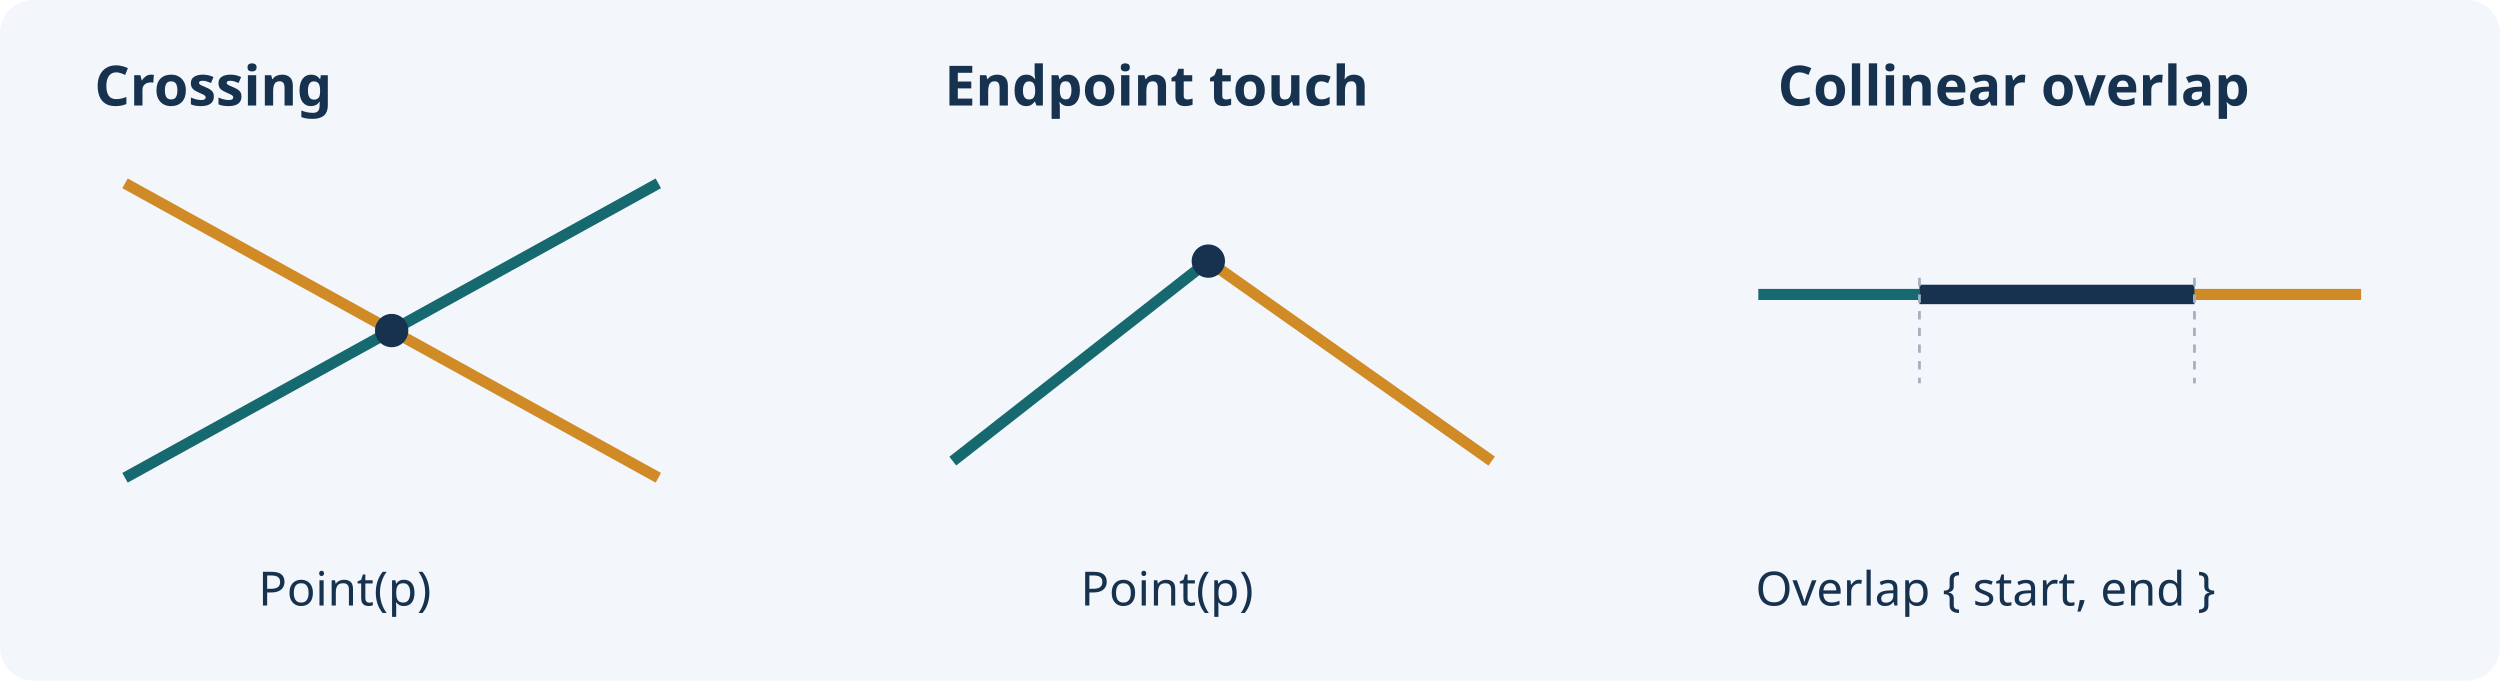
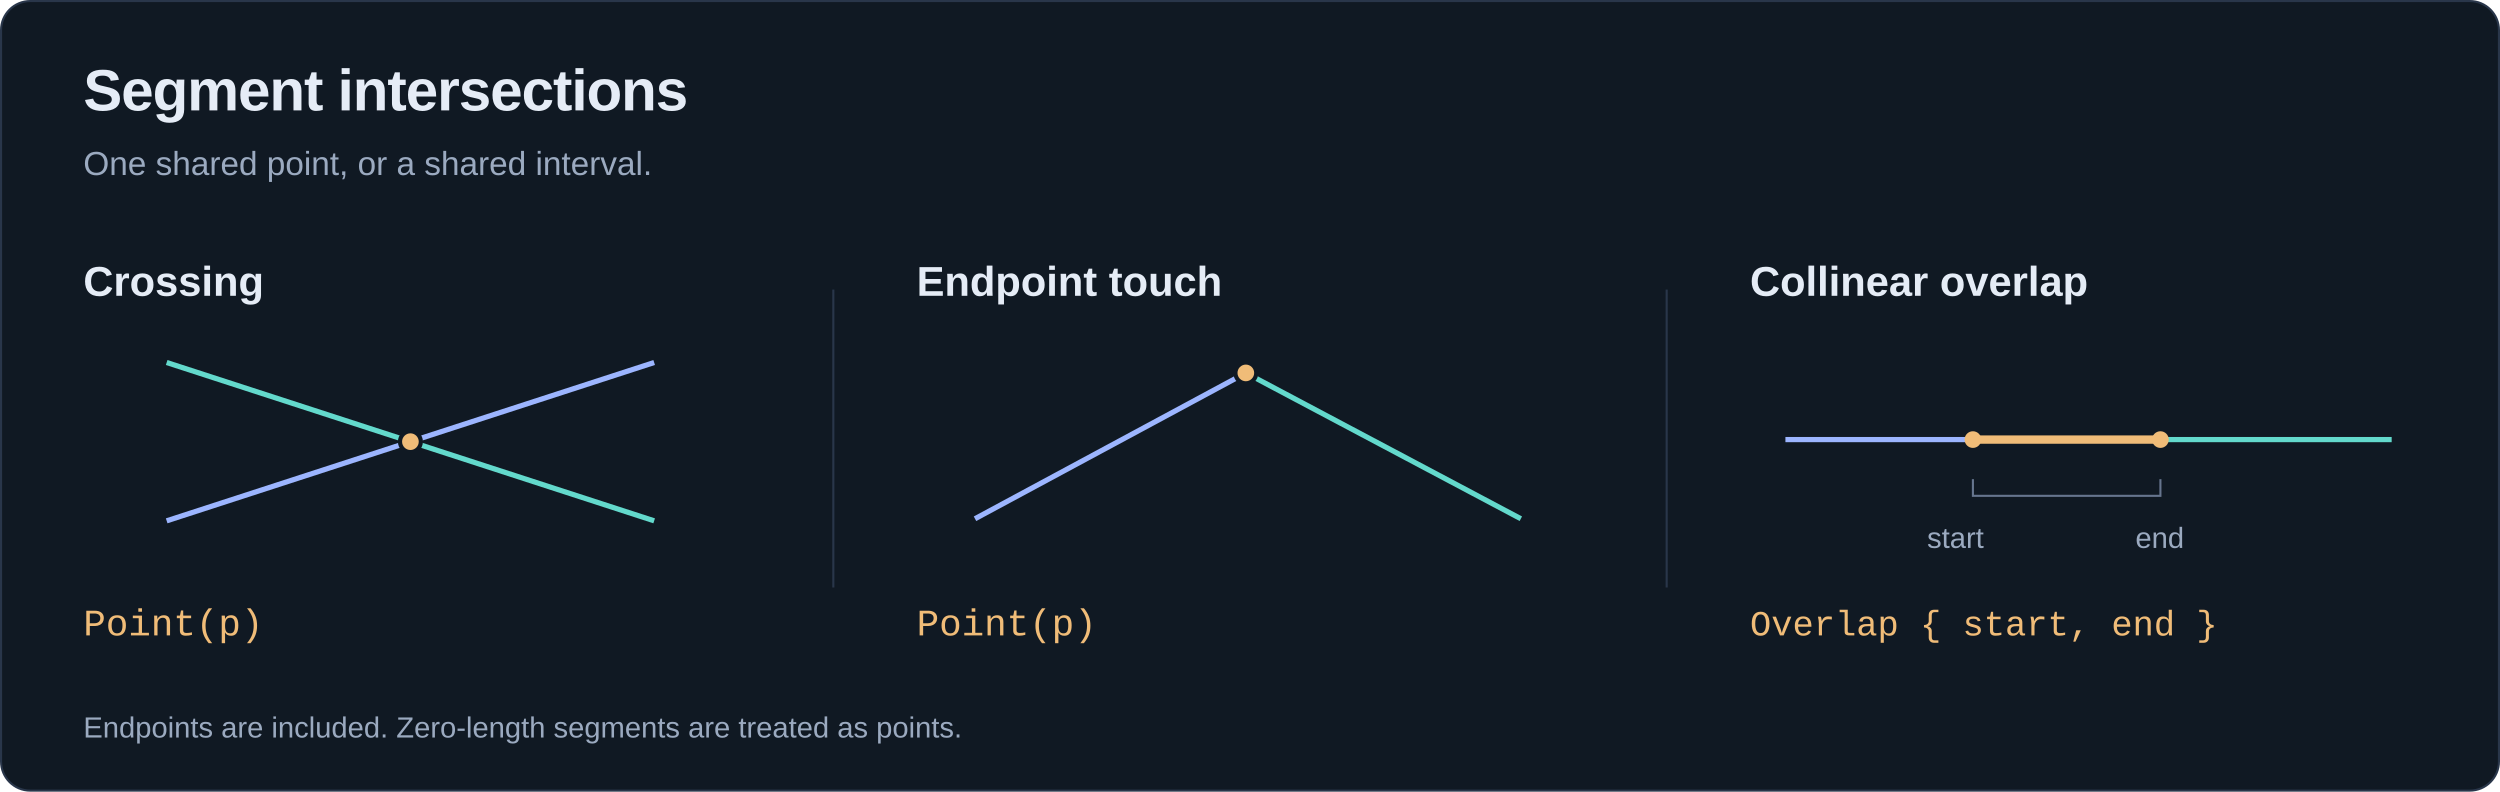
- <svg xmlns="http://www.w3.org/2000/svg" width="900" height="245" viewBox="0 0 900 245" role="img" aria-labelledby="title desc">
-   <rect width="900" height="245" rx="12" fill="#f3f6fa" />
-   <g font-family="sans-serif" fill="#16324f">
-     <g font-size="20" font-weight="bold">
-       <text x="34" y="38">Crossing</text>
-       <text x="340" y="38">Endpoint touch</text>
-       <text x="640" y="38">Collinear overlap</text>
-     </g>
-     <path d="M45 172L237 66" stroke="#16696f" stroke-width="4" />
-     <path d="M45 66L237 172" stroke="#d08b26" stroke-width="4" />
-     <circle cx="141" cy="119" r="6" fill="#16324f" />
-     <path d="M343 166L435 94" stroke="#16696f" stroke-width="4" />
-     <path d="M435 94L537 166" stroke="#d08b26" stroke-width="4" />
-     <circle cx="435" cy="94" r="6" fill="#16324f" />
-     <path d="M633 106H790" stroke="#16696f" stroke-width="4" />
-     <path d="M691 106H850" stroke="#d08b26" stroke-width="4" />
-     <path d="M691 106H790" stroke="#16324f" stroke-width="7" />
-     <path d="M691 100V138M790 100V138" stroke="#a2b1c2" stroke-dasharray="3 3" />
-     <g font-size="17">
-       <text x="93" y="218">Point(p)</text>
-       <text x="389" y="218">Point(p)</text>
-       <text x="632" y="218">Overlap { start, end }</text>
-     </g>
-   </g>
+ <svg xmlns="http://www.w3.org/2000/svg" width="1200" height="380" viewBox="0 0 1200 380" role="img" aria-labelledby="title desc">
+   <defs>
+     <marker id="arrow" markerUnits="userSpaceOnUse" markerWidth="12" markerHeight="12" refX="10" refY="6" orient="auto">
+       <path d="M1 1L11 6L1 11Z" fill="#63d9cc" />
+     </marker>
+     <marker id="axis-arrow" markerUnits="userSpaceOnUse" markerWidth="8" markerHeight="8" refX="7" refY="4" orient="auto">
+       <path d="M1 1L7 4L1 7Z" fill="#71829e" />
+     </marker>
+     <pattern id="grid" width="32" height="32" patternUnits="userSpaceOnUse">
+       <path d="M32 0H0V32" fill="none" stroke="#243247" stroke-width="0.7" />
+     </pattern>
+     <style>
+       text { font-family: Segoe UI, Arial, sans-serif; fill: #e5ecf6; }
+       .title { font-size: 28px; font-weight: 600; letter-spacing: -0.5px; }
+       .subtitle { font-size: 16px; fill: #9baac0; }
+       .section { font-size: 20px; font-weight: 600; }
+       .label { font-size: 16px; }
+       .small { font-size: 14px; fill: #9baac0; }
+       .mono { font-family: Consolas, 'Liberation Mono', monospace; font-size: 18px; }
+       .cyan { fill: #63d9cc; }
+       .gold { fill: #f0bc78; }
+       .blue { fill: #9cb5ff; }
+       .axis { fill: none; stroke: #71829e; stroke-width: 1.2; }
+       .guide { fill: none; stroke: #66758e; stroke-width: 1.2; stroke-dasharray: 4 6; }
+       .vector { fill: none; stroke: #63d9cc; stroke-width: 2.5; marker-end: url(#arrow); }
+     </style>
+   </defs>
+   <rect x="0.5" y="0.5" width="1199" height="379" rx="14" fill="#101923" stroke="#29364a" />
+   <text x="40" y="53" class="title">Segment intersections</text>
+   <text x="40" y="84" class="subtitle">One shared point, or a shared interval.</text>
+   <path d="M400 139V282M800 139V282" stroke="#29364a" />
+   <text x="40" y="142" class="section">Crossing</text>
+   <path d="M80 250L314 174" stroke="#9cb5ff" stroke-width="2.5" />
+   <path d="M80 174L314 250" stroke="#63d9cc" stroke-width="2.5" />
+   <circle cx="197" cy="212" r="5" fill="#f0bc78" stroke="#101923" stroke-width="2" />
+   <text x="40" y="305" class="mono gold">Point(p)</text>
+   <text x="440" y="142" class="section">Endpoint touch</text>
+   <path d="M468 249L598 179" stroke="#9cb5ff" stroke-width="2.5" />
+   <path d="M598 179L730 249" stroke="#63d9cc" stroke-width="2.5" />
+   <circle cx="598" cy="179" r="5" fill="#f0bc78" stroke="#101923" stroke-width="2" />
+   <text x="440" y="305" class="mono gold">Point(p)</text>
+   <text x="840" y="142" class="section">Collinear overlap</text>
+   <path d="M857 211H1037" stroke="#9cb5ff" stroke-width="2.5" />
+   <path d="M947 211H1148" stroke="#63d9cc" stroke-width="2.5" />
+   <path d="M947 211H1037" stroke="#f0bc78" stroke-width="4" />
+   <circle cx="947" cy="211" r="4" fill="#f0bc78" />
+   <circle cx="1037" cy="211" r="4" fill="#f0bc78" />
+   <path d="M947 230V238H1037V230" fill="none" stroke="#66758e" stroke-width="1" />
+   <text x="925" y="263" class="small">start</text>
+   <text x="1025" y="263" class="small">end</text>
+   <text x="840" y="305" class="mono gold" style="font-size:17px">Overlap { start, end }</text>
+   <text x="40" y="354" class="small">Endpoints are included. Zero-length segments are treated as points.</text>
</svg>
